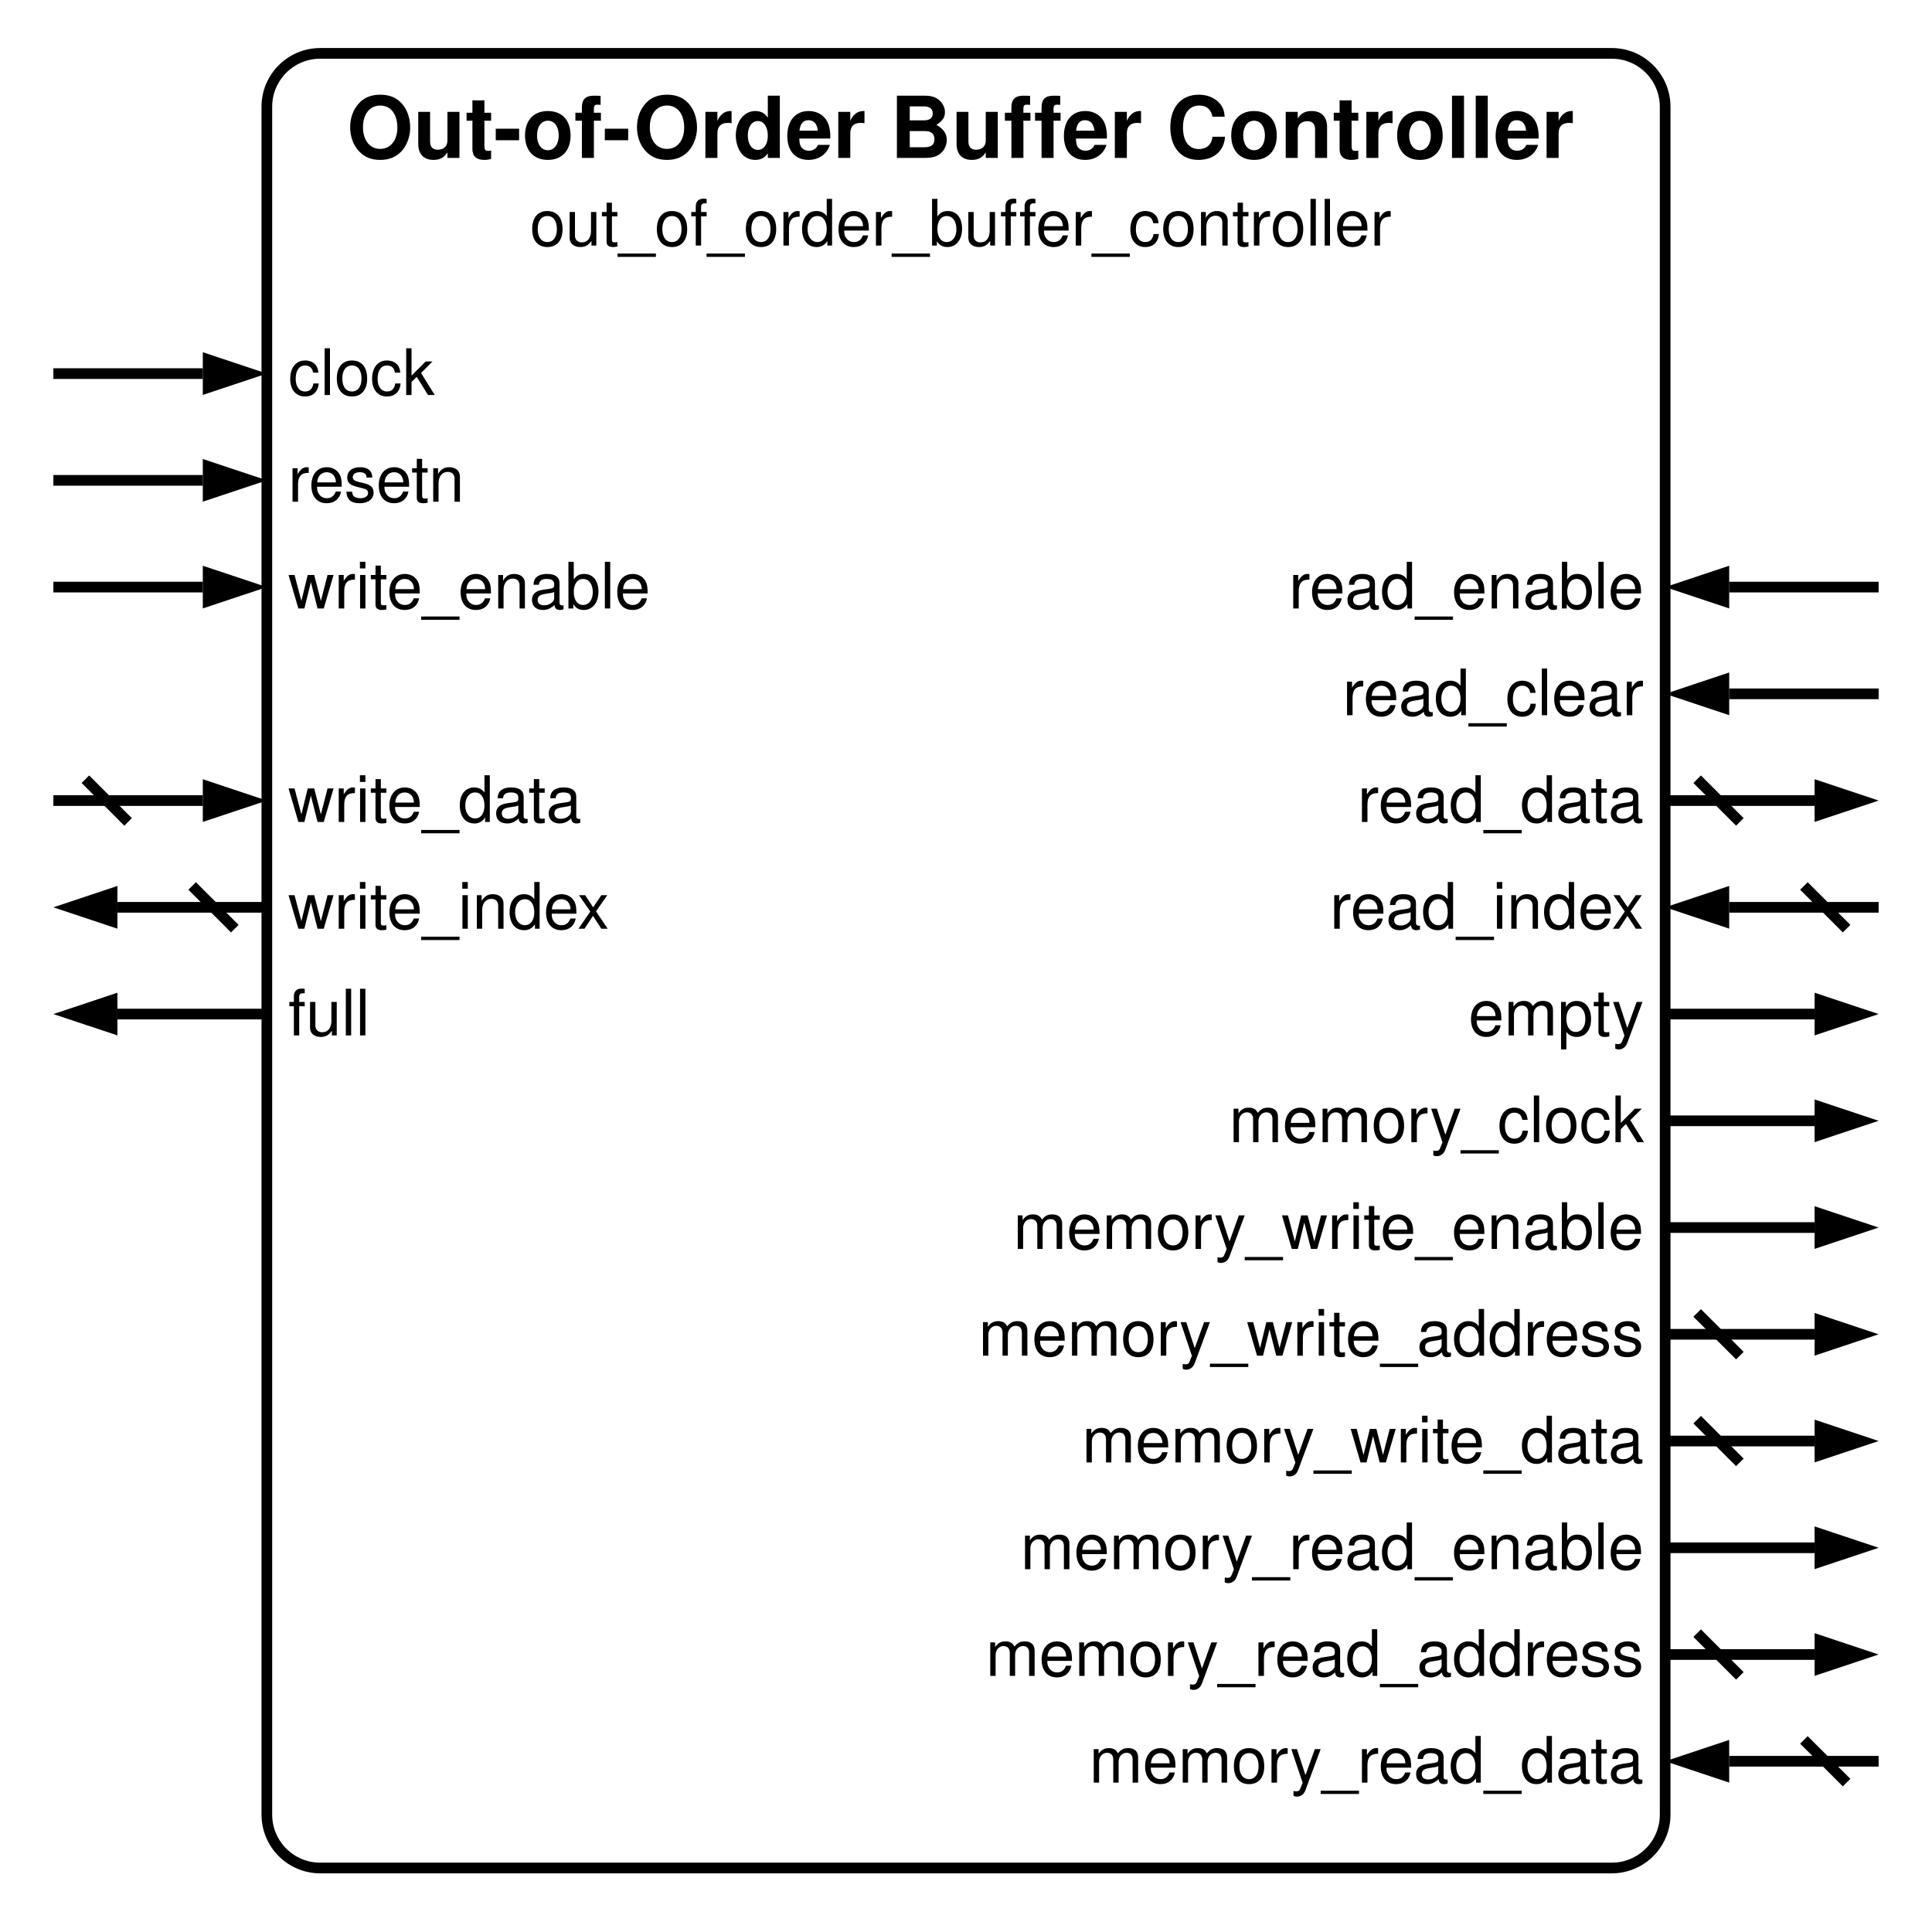
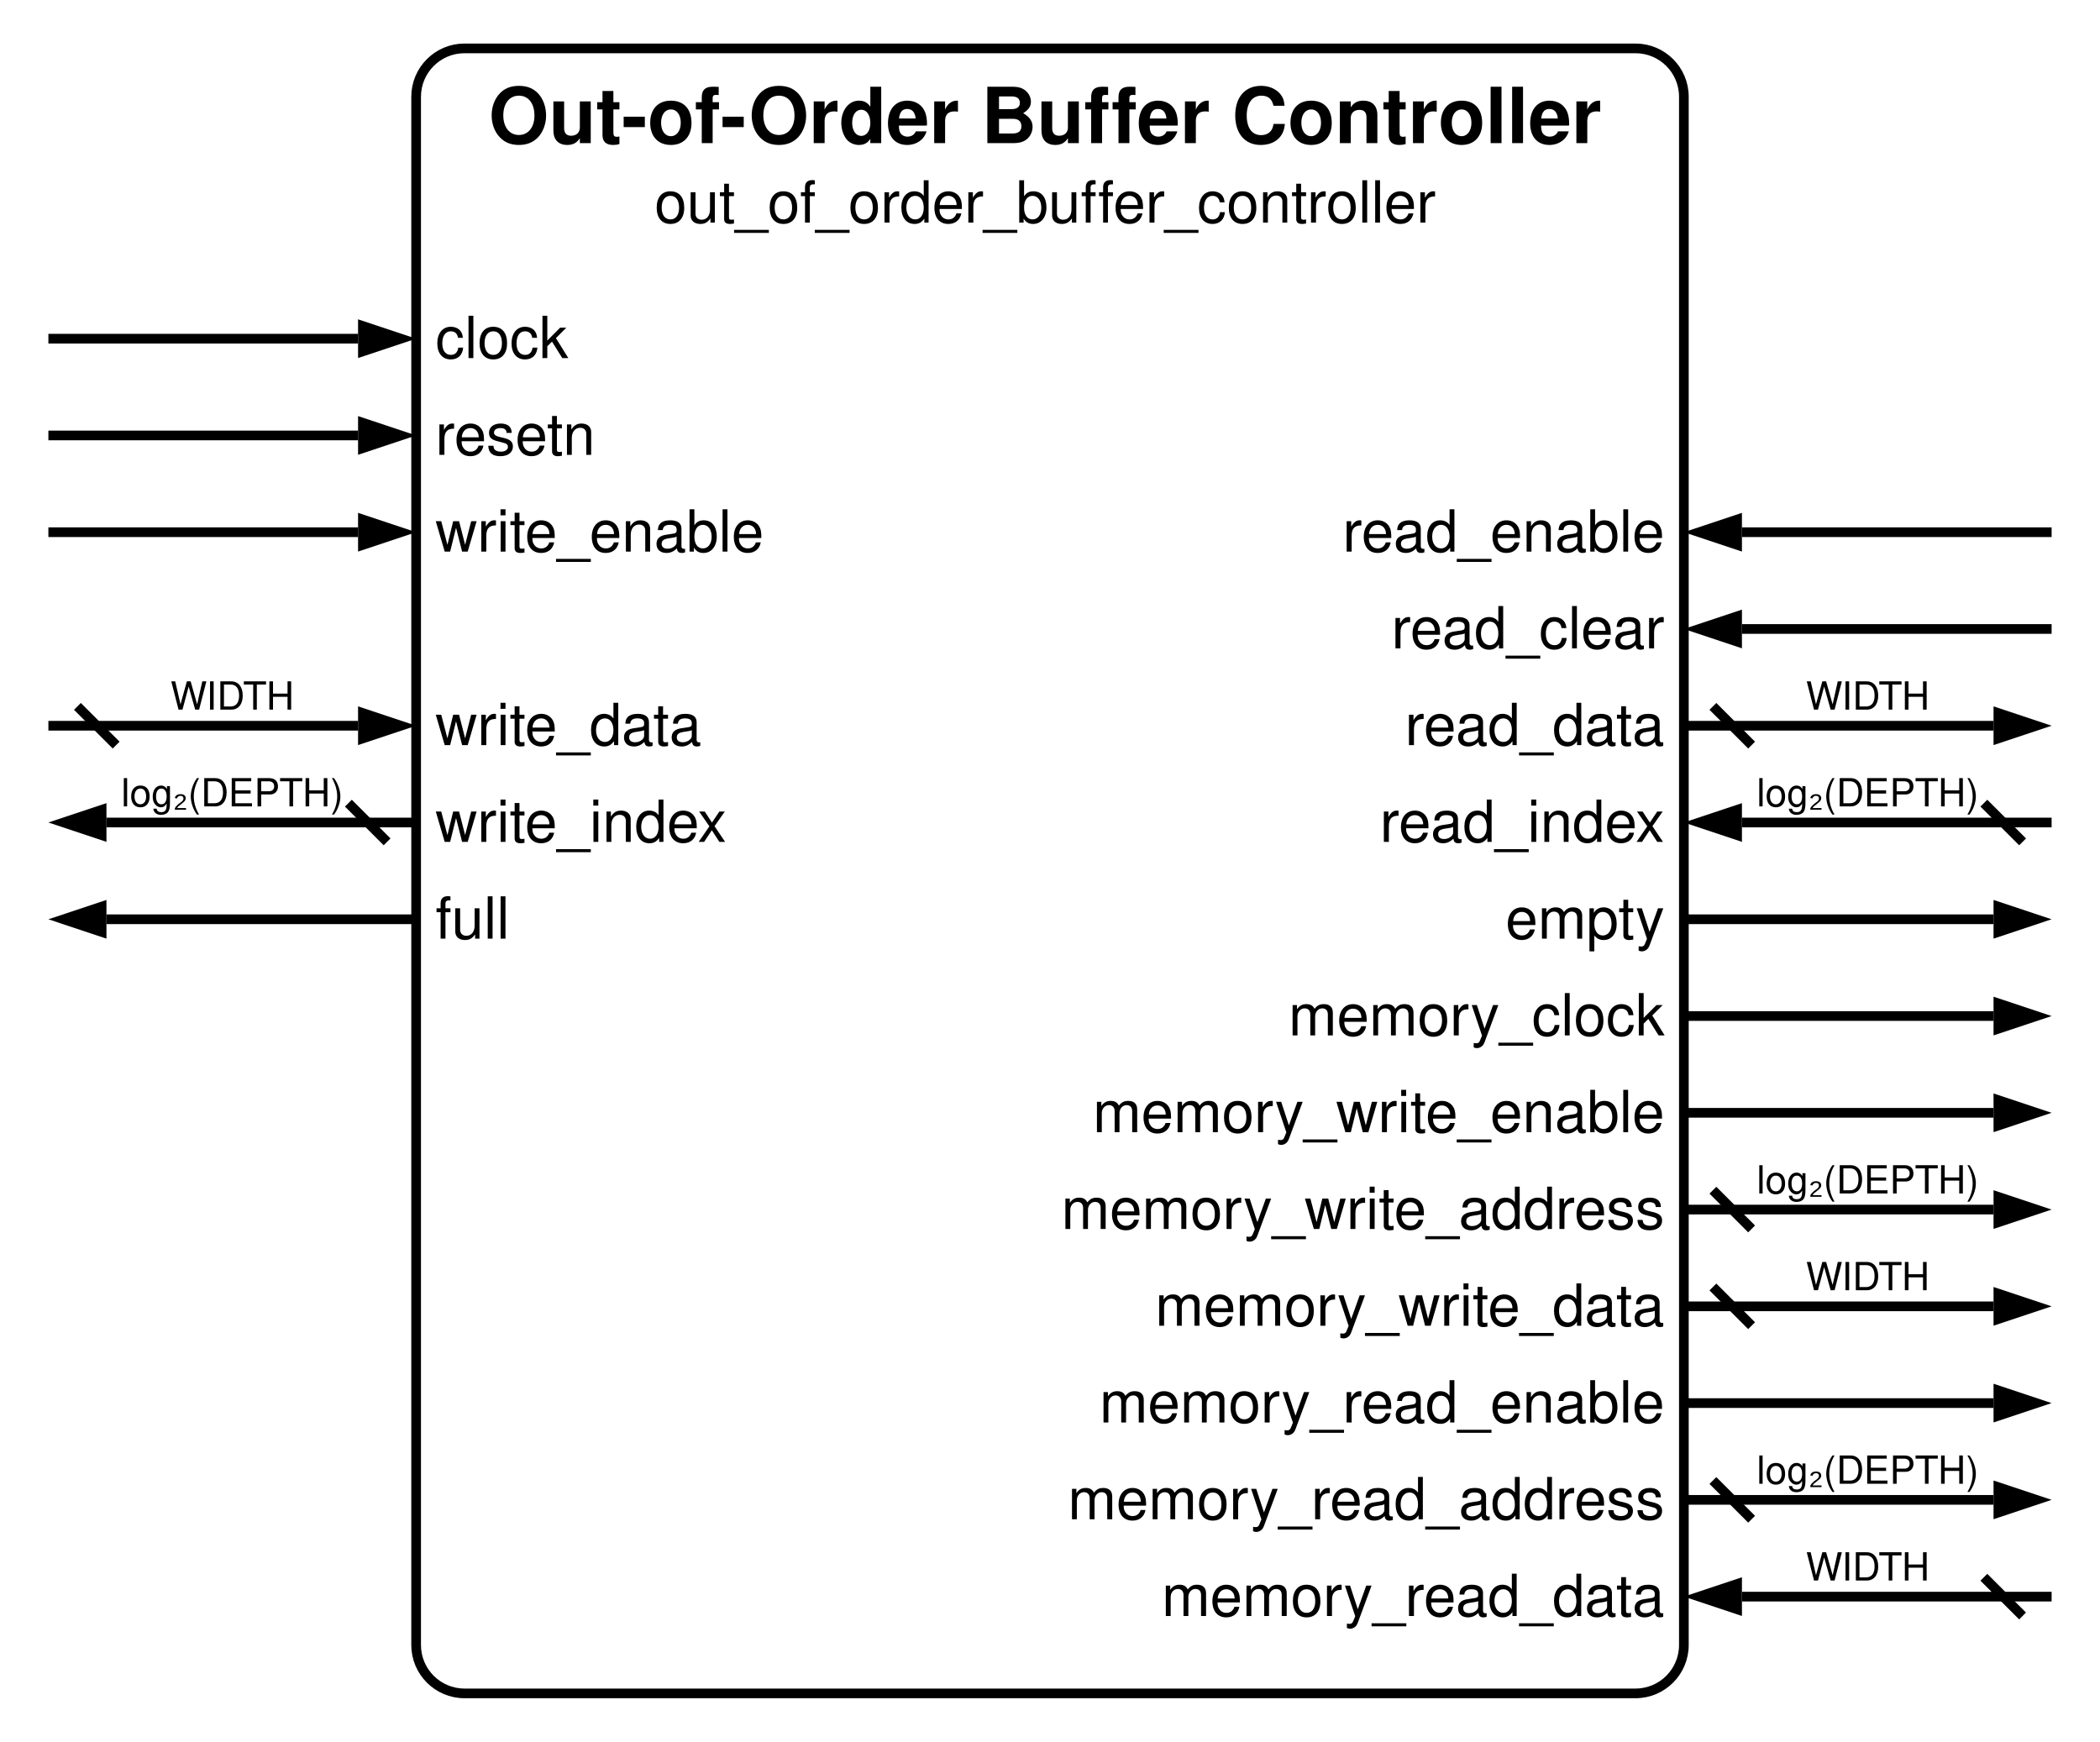
- <svg xmlns="http://www.w3.org/2000/svg" width="362" height="360" viewBox="0 0 181 180">
-   <rect x="25" y="5" width="131" height="170" fill="none" stroke="black" stroke-width="1" rx="5" />
-   <text x="90" y="12" text-anchor="middle" dominant-baseline="middle" font-family="Helvetica" font-size="8" font-weight="bold" fill="black">Out-of-Order Buffer Controller</text>
-   <text x="90" y="21" text-anchor="middle" dominant-baseline="middle" font-family="Helvetica" font-size="6" font-weight="regular" fill="black">out_of_order_buffer_controller</text>
-   <text x="27" y="35" text-anchor="start" dominant-baseline="middle" font-family="Helvetica" font-size="6" font-weight="regular" fill="black">clock</text>
-   <line x1="19" y1="35" x2="5" y2="35" stroke="black" stroke-width="1" />
-   <path d="M 25 35 l -6 +2.0 v -4 z" fill="black" />
-   <text x="27" y="45" text-anchor="start" dominant-baseline="middle" font-family="Helvetica" font-size="6" font-weight="regular" fill="black">resetn</text>
-   <line x1="19" y1="45" x2="5" y2="45" stroke="black" stroke-width="1" />
-   <path d="M 25 45 l -6 +2.0 v -4 z" fill="black" />
-   <text x="27" y="55" text-anchor="start" dominant-baseline="middle" font-family="Helvetica" font-size="6" font-weight="regular" fill="black">write_enable</text>
-   <line x1="19" y1="55" x2="5" y2="55" stroke="black" stroke-width="1" />
-   <path d="M 25 55 l -6 +2.0 v -4 z" fill="black" />
-   <text x="154" y="55" text-anchor="end" dominant-baseline="middle" font-family="Helvetica" font-size="6" font-weight="regular" fill="black">read_enable</text>
-   <line x1="162" y1="55" x2="176" y2="55" stroke="black" stroke-width="1" />
-   <path d="M 156 55 l +6 +2.0 v -4 z" fill="black" />
-   <text x="154" y="65" text-anchor="end" dominant-baseline="middle" font-family="Helvetica" font-size="6" font-weight="regular" fill="black">read_clear</text>
-   <line x1="162" y1="65" x2="176" y2="65" stroke="black" stroke-width="1" />
-   <path d="M 156 65 l +6 +2.0 v -4 z" fill="black" />
-   <text x="27" y="75" text-anchor="start" dominant-baseline="middle" font-family="Helvetica" font-size="6" font-weight="regular" fill="black">write_data</text>
-   <line x1="19" y1="75" x2="5" y2="75" stroke="black" stroke-width="1" />
-   <path d="M 25 75 l -6 +2.0 v -4 z" fill="black" />
+ <svg xmlns="http://www.w3.org/2000/svg" width="434" height="360" viewBox="0 0 217 180">
+   <rect x="43" y="5" width="131" height="170" fill="none" stroke="black" stroke-width="1" rx="5" />
+   <text x="108" y="12" text-anchor="middle" dominant-baseline="middle" font-family="Helvetica" font-size="8" font-weight="bold" fill="black">Out-of-Order Buffer Controller</text>
+   <text x="108" y="21" text-anchor="middle" dominant-baseline="middle" font-family="Helvetica" font-size="6" font-weight="regular" fill="black">out_of_order_buffer_controller</text>
+   <text x="45" y="35" text-anchor="start" dominant-baseline="middle" font-family="Helvetica" font-size="6" font-weight="regular" fill="black">clock</text>
+   <line x1="37" y1="35" x2="5" y2="35" stroke="black" stroke-width="1" />
+   <path d="M 43 35 l -6 +2.0 v -4 z" fill="black" />
+   <text x="45" y="45" text-anchor="start" dominant-baseline="middle" font-family="Helvetica" font-size="6" font-weight="regular" fill="black">resetn</text>
+   <line x1="37" y1="45" x2="5" y2="45" stroke="black" stroke-width="1" />
+   <path d="M 43 45 l -6 +2.0 v -4 z" fill="black" />
+   <text x="45" y="55" text-anchor="start" dominant-baseline="middle" font-family="Helvetica" font-size="6" font-weight="regular" fill="black">write_enable</text>
+   <line x1="37" y1="55" x2="5" y2="55" stroke="black" stroke-width="1" />
+   <path d="M 43 55 l -6 +2.0 v -4 z" fill="black" />
+   <text x="172" y="55" text-anchor="end" dominant-baseline="middle" font-family="Helvetica" font-size="6" font-weight="regular" fill="black">read_enable</text>
+   <line x1="180" y1="55" x2="212" y2="55" stroke="black" stroke-width="1" />
+   <path d="M 174 55 l +6 +2.0 v -4 z" fill="black" />
+   <text x="172" y="65" text-anchor="end" dominant-baseline="middle" font-family="Helvetica" font-size="6" font-weight="regular" fill="black">read_clear</text>
+   <line x1="180" y1="65" x2="212" y2="65" stroke="black" stroke-width="1" />
+   <path d="M 174 65 l +6 +2.0 v -4 z" fill="black" />
+   <text x="45" y="75" text-anchor="start" dominant-baseline="middle" font-family="Helvetica" font-size="6" font-weight="regular" fill="black">write_data</text>
+   <line x1="37" y1="75" x2="5" y2="75" stroke="black" stroke-width="1" />
+   <path d="M 43 75 l -6 +2.0 v -4 z" fill="black" />
  <line x1="8" y1="73" x2="12" y2="77" stroke="black" stroke-width="1" />
-   <text x="154" y="75" text-anchor="end" dominant-baseline="middle" font-family="Helvetica" font-size="6" font-weight="regular" fill="black">read_data</text>
-   <line x1="156" y1="75" x2="170" y2="75" stroke="black" stroke-width="1" />
-   <path d="M 176 75 l -6 +2.0 v -4 z" fill="black" />
-   <line x1="159" y1="73" x2="163" y2="77" stroke="black" stroke-width="1" />
-   <text x="27" y="85" text-anchor="start" dominant-baseline="middle" font-family="Helvetica" font-size="6" font-weight="regular" fill="black">write_index</text>
-   <line x1="25" y1="85" x2="11" y2="85" stroke="black" stroke-width="1" />
+   <text x="24" y="72" text-anchor="middle" dominant-baseline="middle" font-family="Helvetica" font-size="4" font-weight="regular" fill="black">WIDTH</text>
+   <text x="172" y="75" text-anchor="end" dominant-baseline="middle" font-family="Helvetica" font-size="6" font-weight="regular" fill="black">read_data</text>
+   <line x1="174" y1="75" x2="206" y2="75" stroke="black" stroke-width="1" />
+   <path d="M 212 75 l -6 +2.0 v -4 z" fill="black" />
+   <line x1="177" y1="73" x2="181" y2="77" stroke="black" stroke-width="1" />
+   <text x="193" y="72" text-anchor="middle" dominant-baseline="middle" font-family="Helvetica" font-size="4" font-weight="regular" fill="black">WIDTH</text>
+   <text x="45" y="85" text-anchor="start" dominant-baseline="middle" font-family="Helvetica" font-size="6" font-weight="regular" fill="black">write_index</text>
+   <line x1="43" y1="85" x2="11" y2="85" stroke="black" stroke-width="1" />
  <path d="M 5 85 l +6 +2.0 v -4 z" fill="black" />
-   <line x1="18" y1="83" x2="22" y2="87" stroke="black" stroke-width="1" />
-   <text x="154" y="85" text-anchor="end" dominant-baseline="middle" font-family="Helvetica" font-size="6" font-weight="regular" fill="black">read_index</text>
-   <line x1="162" y1="85" x2="176" y2="85" stroke="black" stroke-width="1" />
-   <path d="M 156 85 l +6 +2.0 v -4 z" fill="black" />
-   <line x1="169" y1="83" x2="173" y2="87" stroke="black" stroke-width="1" />
-   <text x="27" y="95" text-anchor="start" dominant-baseline="middle" font-family="Helvetica" font-size="6" font-weight="regular" fill="black">full</text>
-   <line x1="25" y1="95" x2="11" y2="95" stroke="black" stroke-width="1" />
+   <line x1="36" y1="83" x2="40" y2="87" stroke="black" stroke-width="1" />
+   <text x="24" y="82" text-anchor="middle" dominant-baseline="middle" font-family="Helvetica" font-size="4" font-weight="regular" fill="black">log₂(DEPTH)</text>
+   <text x="172" y="85" text-anchor="end" dominant-baseline="middle" font-family="Helvetica" font-size="6" font-weight="regular" fill="black">read_index</text>
+   <line x1="180" y1="85" x2="212" y2="85" stroke="black" stroke-width="1" />
+   <path d="M 174 85 l +6 +2.0 v -4 z" fill="black" />
+   <line x1="205" y1="83" x2="209" y2="87" stroke="black" stroke-width="1" />
+   <text x="193" y="82" text-anchor="middle" dominant-baseline="middle" font-family="Helvetica" font-size="4" font-weight="regular" fill="black">log₂(DEPTH)</text>
+   <text x="45" y="95" text-anchor="start" dominant-baseline="middle" font-family="Helvetica" font-size="6" font-weight="regular" fill="black">full</text>
+   <line x1="43" y1="95" x2="11" y2="95" stroke="black" stroke-width="1" />
  <path d="M 5 95 l +6 +2.0 v -4 z" fill="black" />
-   <text x="154" y="95" text-anchor="end" dominant-baseline="middle" font-family="Helvetica" font-size="6" font-weight="regular" fill="black">empty</text>
-   <line x1="156" y1="95" x2="170" y2="95" stroke="black" stroke-width="1" />
-   <path d="M 176 95 l -6 +2.0 v -4 z" fill="black" />
-   <text x="154" y="105" text-anchor="end" dominant-baseline="middle" font-family="Helvetica" font-size="6" font-weight="regular" fill="black">memory_clock</text>
-   <line x1="156" y1="105" x2="170" y2="105" stroke="black" stroke-width="1" />
-   <path d="M 176 105 l -6 +2.0 v -4 z" fill="black" />
-   <text x="154" y="115" text-anchor="end" dominant-baseline="middle" font-family="Helvetica" font-size="6" font-weight="regular" fill="black">memory_write_enable</text>
-   <line x1="156" y1="115" x2="170" y2="115" stroke="black" stroke-width="1" />
-   <path d="M 176 115 l -6 +2.0 v -4 z" fill="black" />
-   <text x="154" y="125" text-anchor="end" dominant-baseline="middle" font-family="Helvetica" font-size="6" font-weight="regular" fill="black">memory_write_address</text>
-   <line x1="156" y1="125" x2="170" y2="125" stroke="black" stroke-width="1" />
-   <path d="M 176 125 l -6 +2.0 v -4 z" fill="black" />
-   <line x1="159" y1="123" x2="163" y2="127" stroke="black" stroke-width="1" />
-   <text x="154" y="135" text-anchor="end" dominant-baseline="middle" font-family="Helvetica" font-size="6" font-weight="regular" fill="black">memory_write_data</text>
-   <line x1="156" y1="135" x2="170" y2="135" stroke="black" stroke-width="1" />
-   <path d="M 176 135 l -6 +2.0 v -4 z" fill="black" />
-   <line x1="159" y1="133" x2="163" y2="137" stroke="black" stroke-width="1" />
-   <text x="154" y="145" text-anchor="end" dominant-baseline="middle" font-family="Helvetica" font-size="6" font-weight="regular" fill="black">memory_read_enable</text>
-   <line x1="156" y1="145" x2="170" y2="145" stroke="black" stroke-width="1" />
-   <path d="M 176 145 l -6 +2.0 v -4 z" fill="black" />
-   <text x="154" y="155" text-anchor="end" dominant-baseline="middle" font-family="Helvetica" font-size="6" font-weight="regular" fill="black">memory_read_address</text>
-   <line x1="156" y1="155" x2="170" y2="155" stroke="black" stroke-width="1" />
-   <path d="M 176 155 l -6 +2.0 v -4 z" fill="black" />
-   <line x1="159" y1="153" x2="163" y2="157" stroke="black" stroke-width="1" />
-   <text x="154" y="165" text-anchor="end" dominant-baseline="middle" font-family="Helvetica" font-size="6" font-weight="regular" fill="black">memory_read_data</text>
-   <line x1="162" y1="165" x2="176" y2="165" stroke="black" stroke-width="1" />
-   <path d="M 156 165 l +6 +2.0 v -4 z" fill="black" />
-   <line x1="169" y1="163" x2="173" y2="167" stroke="black" stroke-width="1" />
+   <text x="172" y="95" text-anchor="end" dominant-baseline="middle" font-family="Helvetica" font-size="6" font-weight="regular" fill="black">empty</text>
+   <line x1="174" y1="95" x2="206" y2="95" stroke="black" stroke-width="1" />
+   <path d="M 212 95 l -6 +2.0 v -4 z" fill="black" />
+   <text x="172" y="105" text-anchor="end" dominant-baseline="middle" font-family="Helvetica" font-size="6" font-weight="regular" fill="black">memory_clock</text>
+   <line x1="174" y1="105" x2="206" y2="105" stroke="black" stroke-width="1" />
+   <path d="M 212 105 l -6 +2.0 v -4 z" fill="black" />
+   <text x="172" y="115" text-anchor="end" dominant-baseline="middle" font-family="Helvetica" font-size="6" font-weight="regular" fill="black">memory_write_enable</text>
+   <line x1="174" y1="115" x2="206" y2="115" stroke="black" stroke-width="1" />
+   <path d="M 212 115 l -6 +2.0 v -4 z" fill="black" />
+   <text x="172" y="125" text-anchor="end" dominant-baseline="middle" font-family="Helvetica" font-size="6" font-weight="regular" fill="black">memory_write_address</text>
+   <line x1="174" y1="125" x2="206" y2="125" stroke="black" stroke-width="1" />
+   <path d="M 212 125 l -6 +2.0 v -4 z" fill="black" />
+   <line x1="177" y1="123" x2="181" y2="127" stroke="black" stroke-width="1" />
+   <text x="193" y="122" text-anchor="middle" dominant-baseline="middle" font-family="Helvetica" font-size="4" font-weight="regular" fill="black">log₂(DEPTH)</text>
+   <text x="172" y="135" text-anchor="end" dominant-baseline="middle" font-family="Helvetica" font-size="6" font-weight="regular" fill="black">memory_write_data</text>
+   <line x1="174" y1="135" x2="206" y2="135" stroke="black" stroke-width="1" />
+   <path d="M 212 135 l -6 +2.0 v -4 z" fill="black" />
+   <line x1="177" y1="133" x2="181" y2="137" stroke="black" stroke-width="1" />
+   <text x="193" y="132" text-anchor="middle" dominant-baseline="middle" font-family="Helvetica" font-size="4" font-weight="regular" fill="black">WIDTH</text>
+   <text x="172" y="145" text-anchor="end" dominant-baseline="middle" font-family="Helvetica" font-size="6" font-weight="regular" fill="black">memory_read_enable</text>
+   <line x1="174" y1="145" x2="206" y2="145" stroke="black" stroke-width="1" />
+   <path d="M 212 145 l -6 +2.0 v -4 z" fill="black" />
+   <text x="172" y="155" text-anchor="end" dominant-baseline="middle" font-family="Helvetica" font-size="6" font-weight="regular" fill="black">memory_read_address</text>
+   <line x1="174" y1="155" x2="206" y2="155" stroke="black" stroke-width="1" />
+   <path d="M 212 155 l -6 +2.0 v -4 z" fill="black" />
+   <line x1="177" y1="153" x2="181" y2="157" stroke="black" stroke-width="1" />
+   <text x="193" y="152" text-anchor="middle" dominant-baseline="middle" font-family="Helvetica" font-size="4" font-weight="regular" fill="black">log₂(DEPTH)</text>
+   <text x="172" y="165" text-anchor="end" dominant-baseline="middle" font-family="Helvetica" font-size="6" font-weight="regular" fill="black">memory_read_data</text>
+   <line x1="180" y1="165" x2="212" y2="165" stroke="black" stroke-width="1" />
+   <path d="M 174 165 l +6 +2.0 v -4 z" fill="black" />
+   <line x1="205" y1="163" x2="209" y2="167" stroke="black" stroke-width="1" />
+   <text x="193" y="162" text-anchor="middle" dominant-baseline="middle" font-family="Helvetica" font-size="4" font-weight="regular" fill="black">WIDTH</text>
  <style>
      @media (prefers-color-scheme: dark) {
        :root {
          filter: invert(100%) hue-rotate(180deg);
        }
      }
    </style>
</svg>
